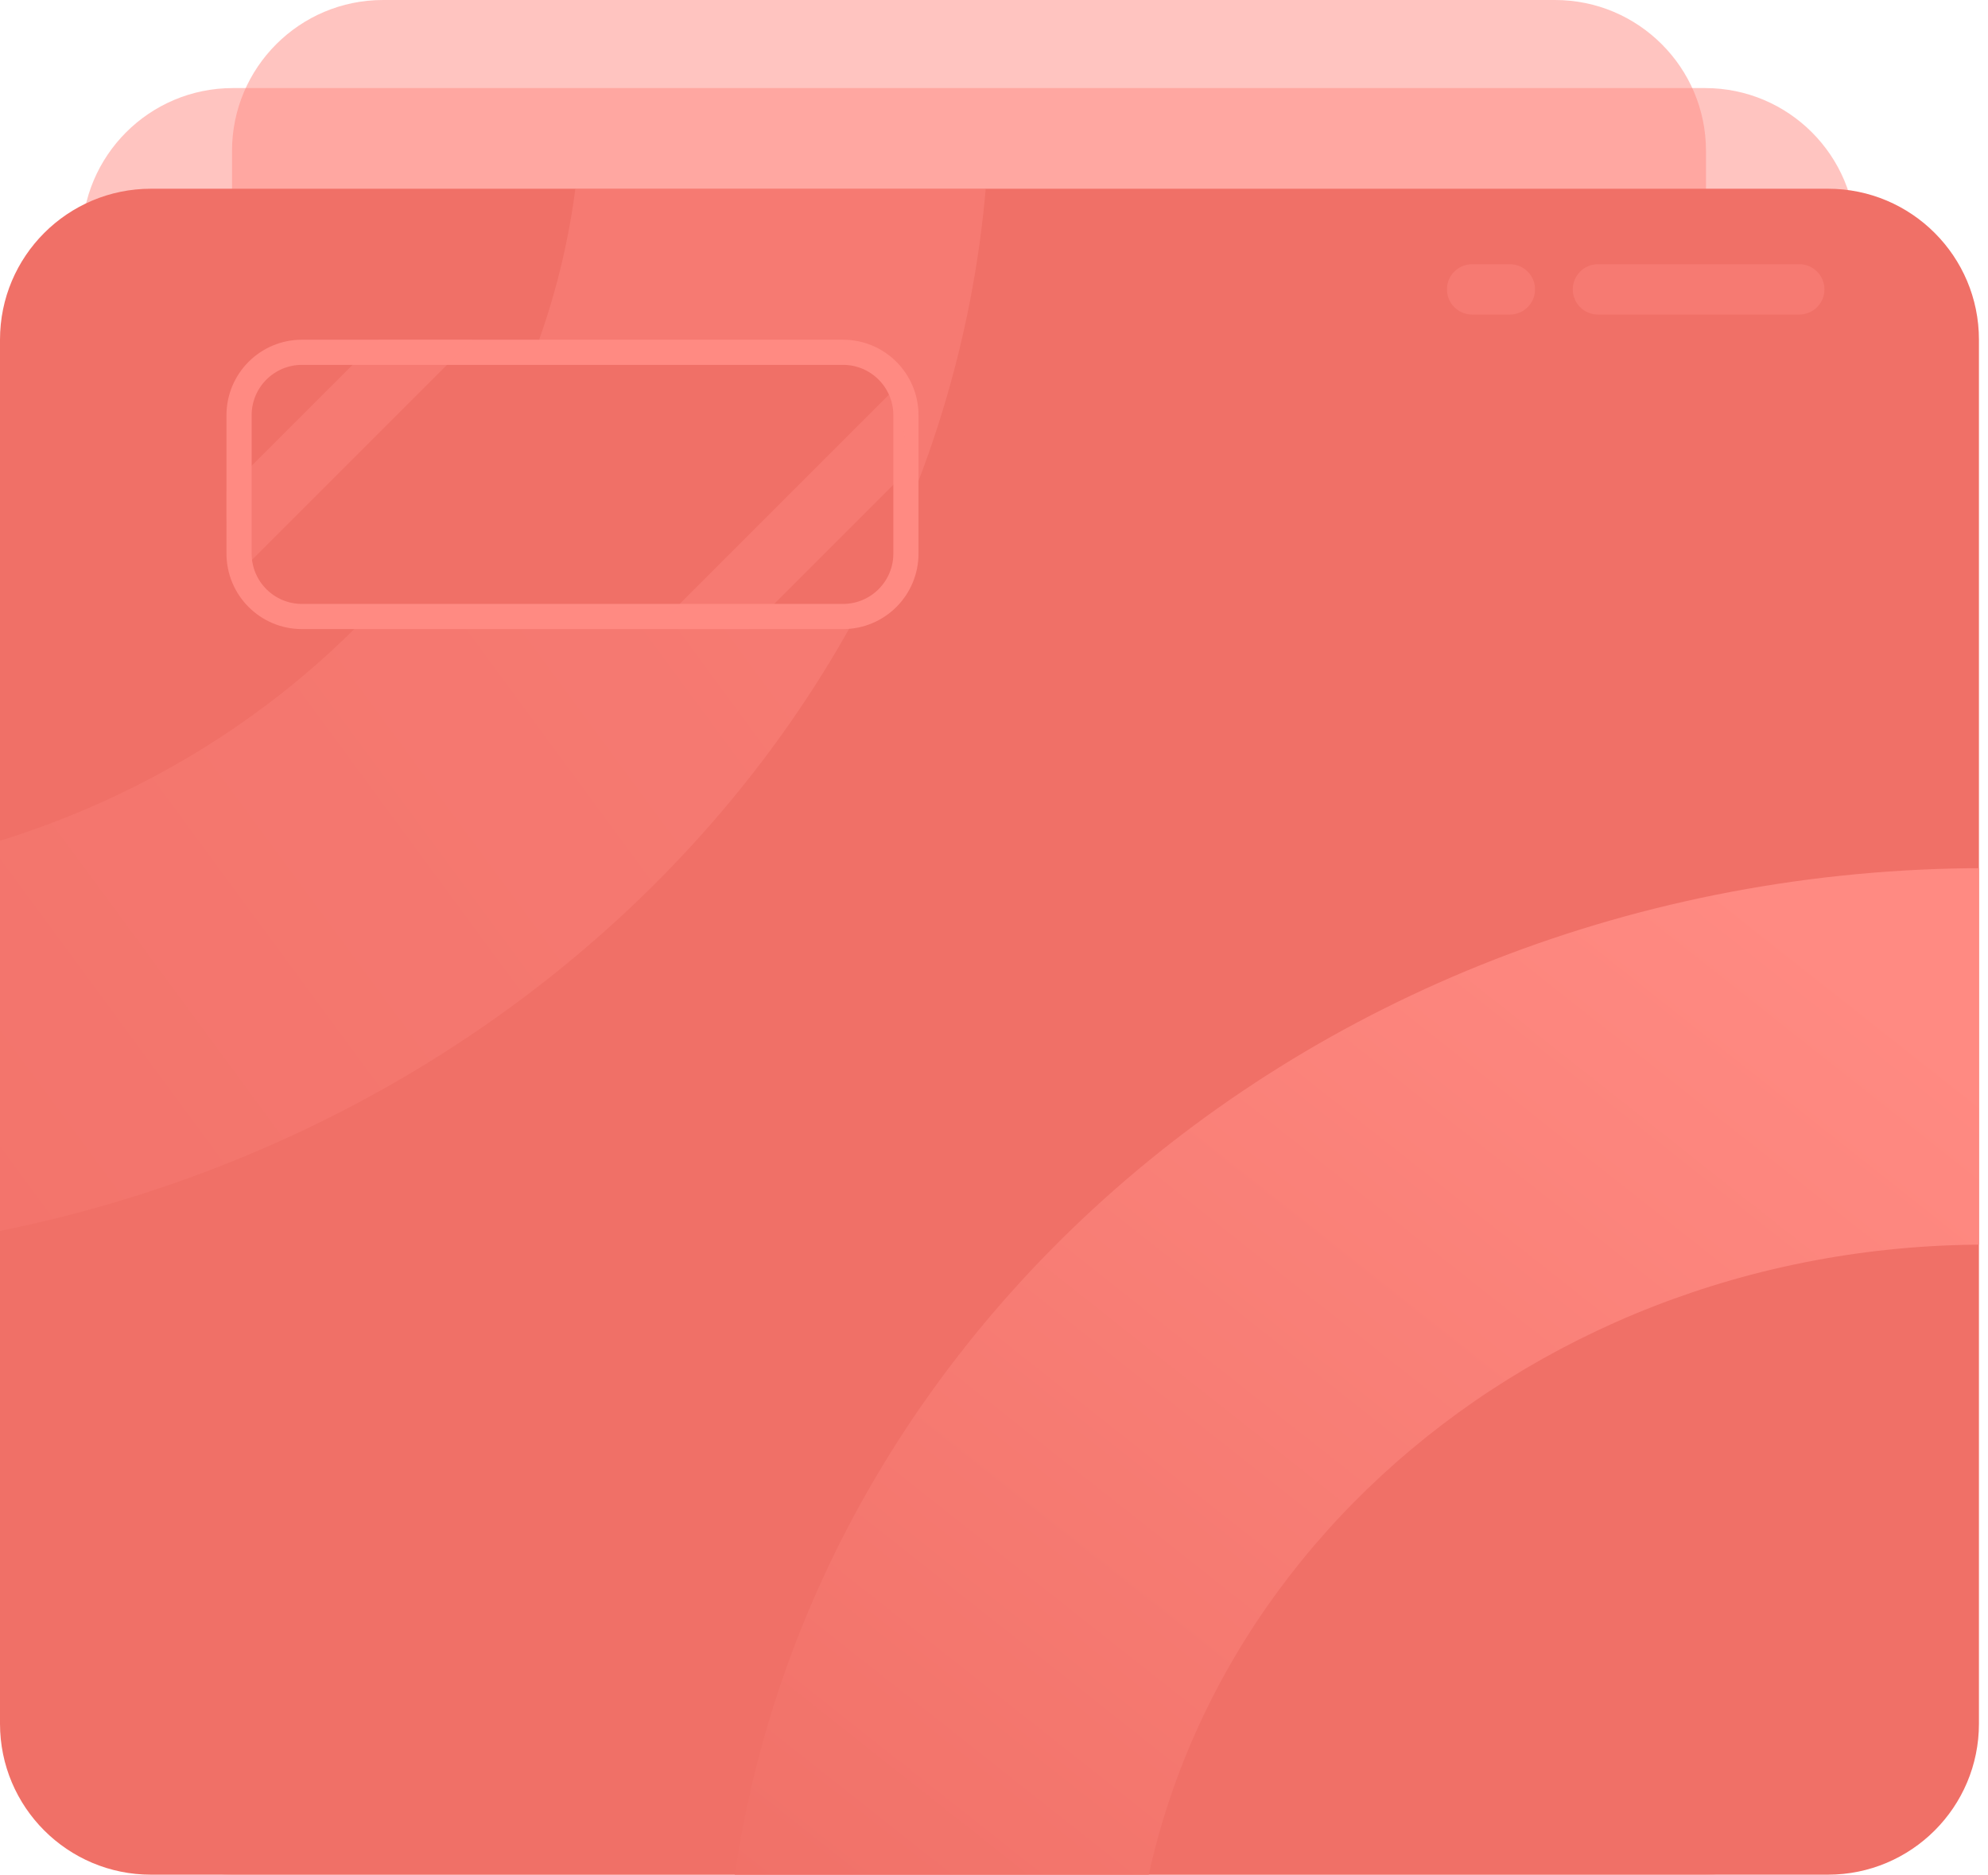
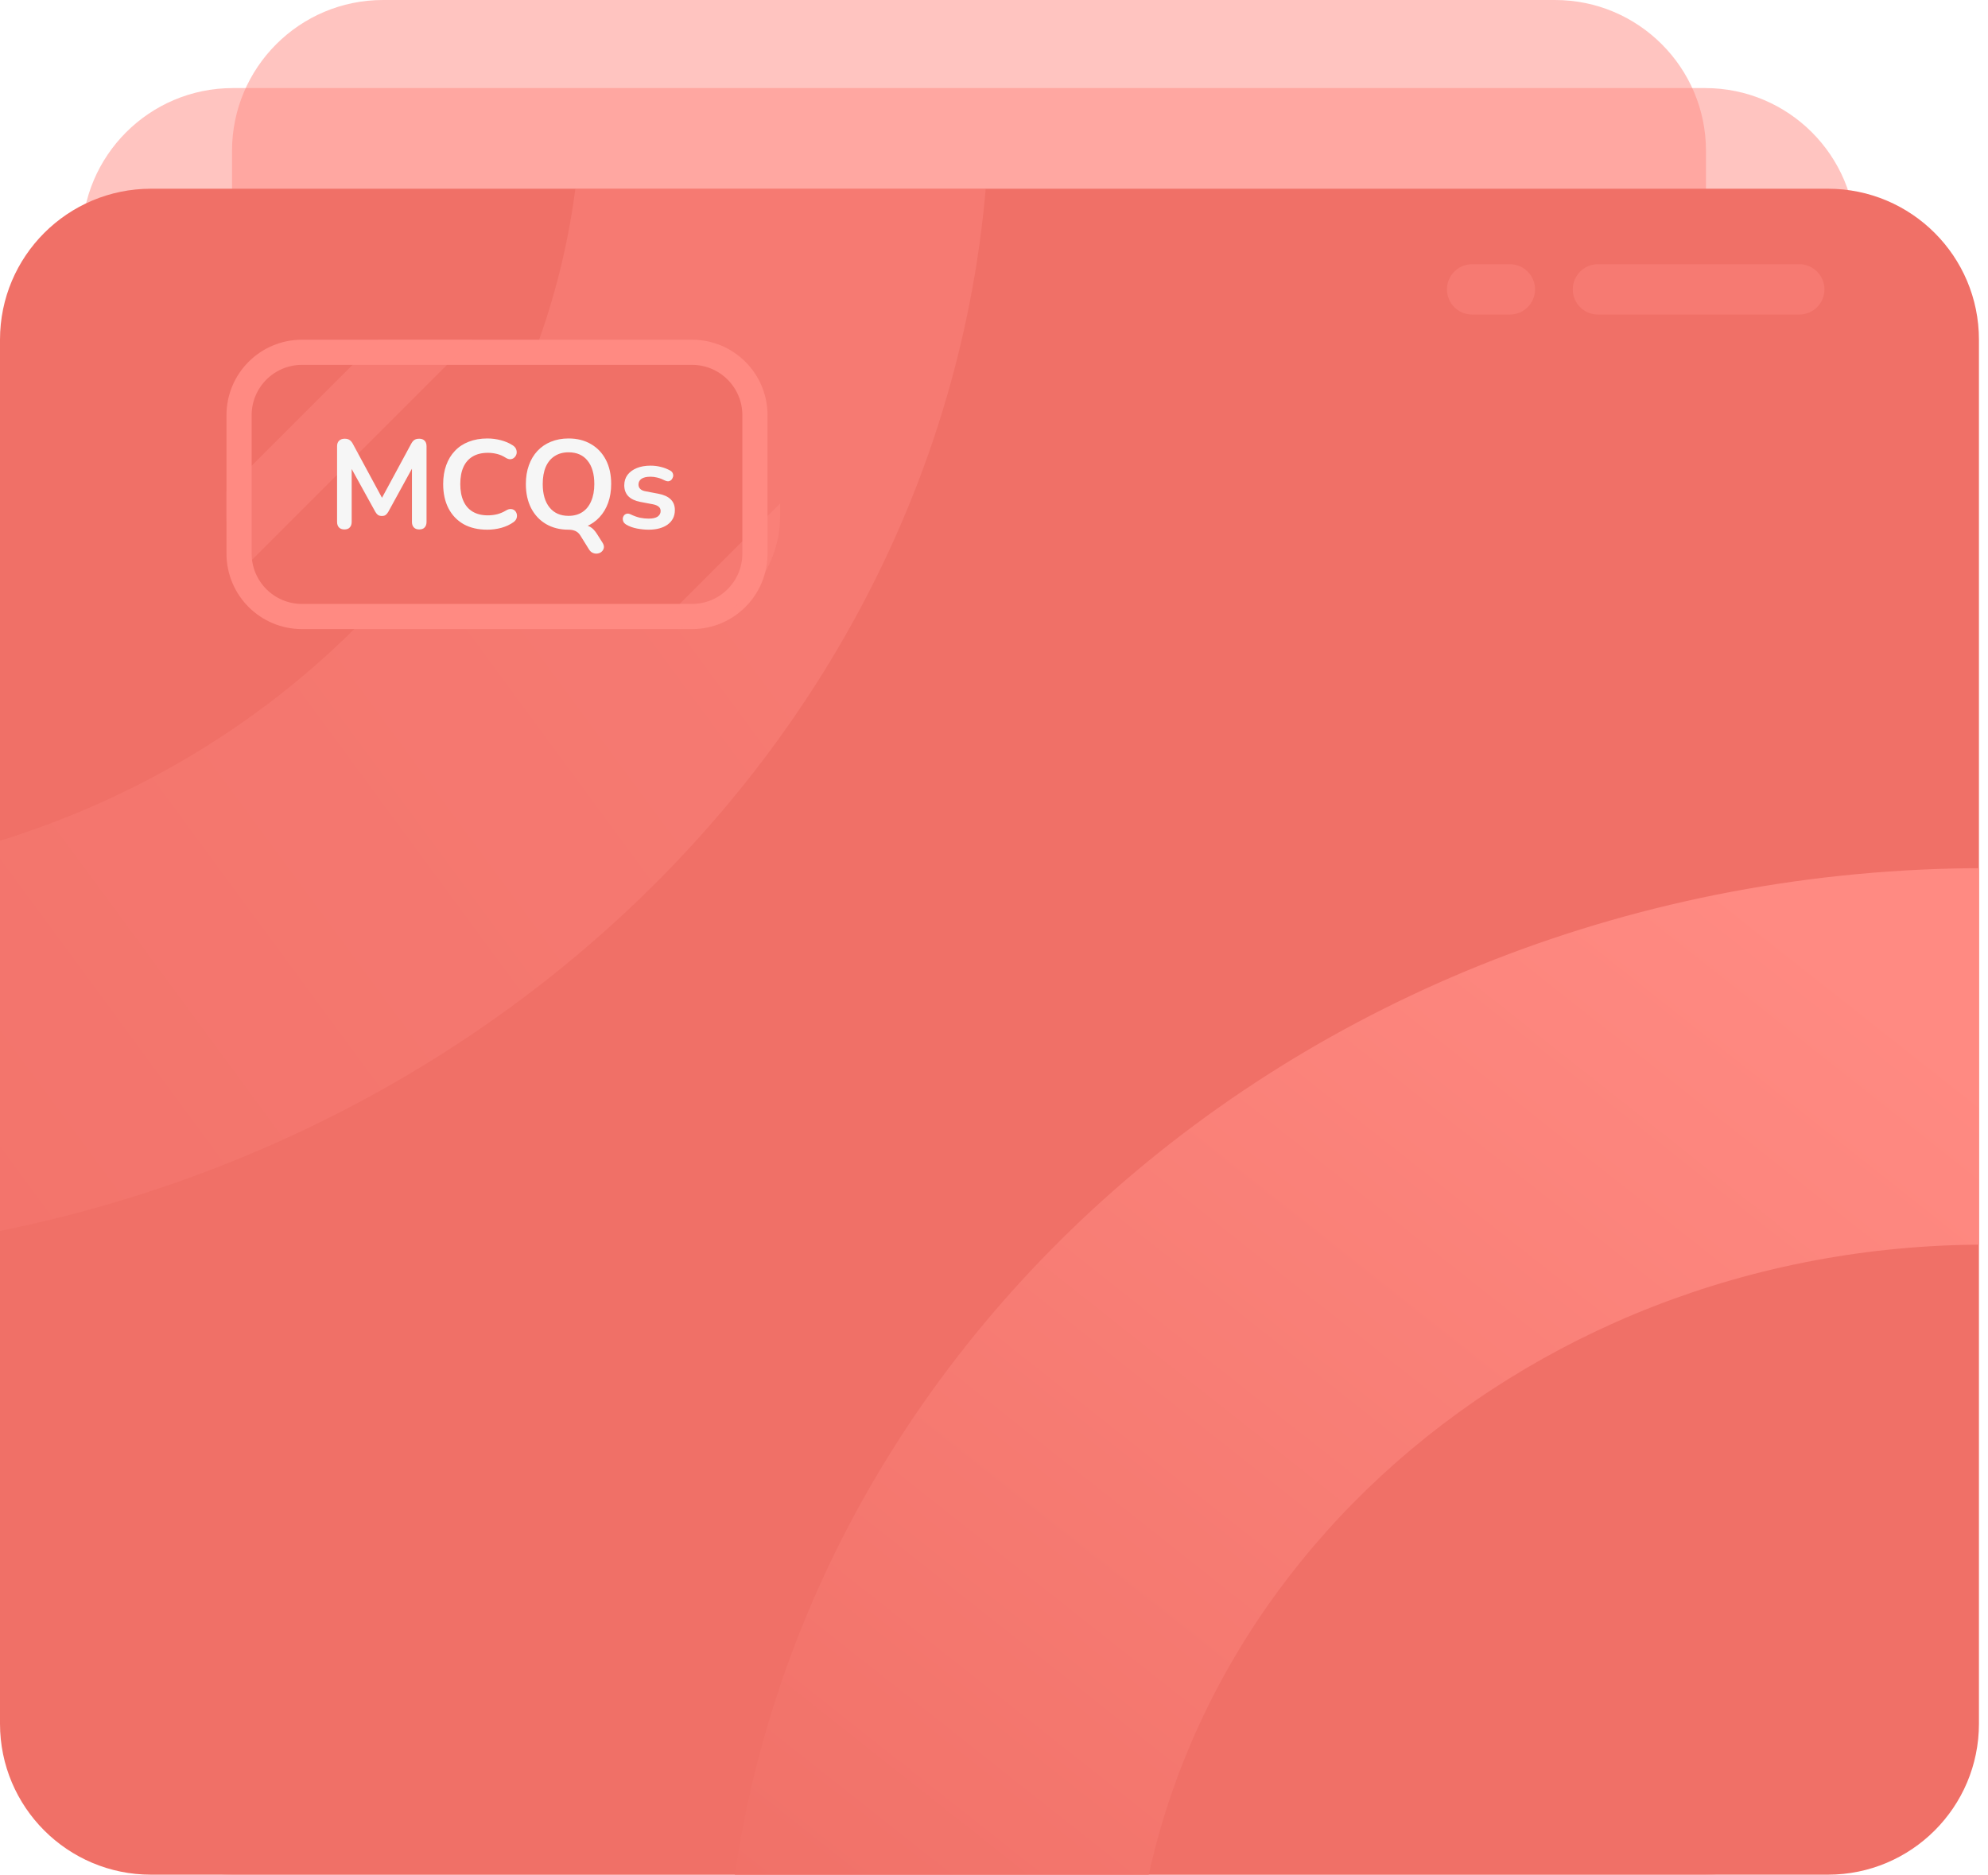
<svg xmlns="http://www.w3.org/2000/svg" width="158" height="149" viewBox="0 0 158 149" fill="none">
  <rect x="18.44" width="117.147" height="142" rx="12" fill="#FF8A82" fill-opacity="0.5" />
  <rect x="6.508" y="7" width="141.01" height="142" rx="12" fill="#FF8A82" fill-opacity="0.5" />
  <rect y="15" width="157.28" height="134" rx="12" fill="#F07067" />
-   <mask id="mask0_278_497" style="mask-type:alpha" maskUnits="userSpaceOnUse" x="0" y="15" width="158" height="134">
+   <mask id="mask0_434_531" style="mask-type:alpha" maskUnits="userSpaceOnUse" x="0" y="15" width="158" height="134">
    <rect y="15" width="157.28" height="134" rx="12" fill="#F07067" />
  </mask>
-   <g mask="url(#mask0_278_497)">
-     <path d="M258.156 161.5C258.156 212.586 213.235 254 157.822 254C102.41 254 57.489 212.586 57.489 161.5C57.489 110.414 102.41 69 157.822 69C213.235 69 258.156 110.414 258.156 161.5ZM89.946 161.5C89.946 196.06 120.335 224.077 157.822 224.077C195.31 224.077 225.699 196.06 225.699 161.5C225.699 126.94 195.31 98.923 157.822 98.923C120.335 98.923 89.946 126.94 89.946 161.5Z" fill="url(#paint0_linear_278_497)" />
-     <path d="M78.668 7.5C78.668 58.586 33.747 100 -21.666 100C-77.079 100 -122 58.586 -122 7.5C-122 -43.586 -77.079 -85 -21.666 -85C33.747 -85 78.668 -43.586 78.668 7.5ZM-89.543 7.5C-89.543 42.06 -59.153 70.077 -21.666 70.077C15.821 70.077 46.21 42.06 46.21 7.5C46.21 -27.06 15.821 -55.077 -21.666 -55.077C-59.153 -55.077 -89.543 -27.06 -89.543 7.5Z" fill="url(#paint1_linear_278_497)" fill-opacity="0.4" />
+   <g mask="url(#mask0_434_531)">
+     <path d="M258.156 161.5C258.156 212.586 213.235 254 157.822 254C102.41 254 57.489 212.586 57.489 161.5C57.489 110.414 102.41 69 157.822 69C213.235 69 258.156 110.414 258.156 161.5ZM89.946 161.5C89.946 196.06 120.335 224.077 157.822 224.077C195.309 224.077 225.699 196.06 225.699 161.5C225.699 126.94 195.309 98.923 157.822 98.923C120.335 98.923 89.946 126.94 89.946 161.5Z" fill="url(#paint0_linear_434_531)" />
+     <path d="M78.668 7.5C78.668 58.586 33.747 100 -21.666 100C-77.079 100 -122 58.586 -122 7.5C-122 -43.586 -77.079 -85 -21.666 -85C33.747 -85 78.668 -43.586 78.668 7.5ZM-89.543 7.5C-89.543 42.06 -59.153 70.077 -21.666 70.077C15.821 70.077 46.21 42.06 46.21 7.5C46.21 -27.06 15.821 -55.077 -21.666 -55.077C-59.153 -55.077 -89.543 -27.06 -89.543 7.5Z" fill="url(#paint1_linear_434_531)" fill-opacity="0.4" />
    <rect x="115" y="21" width="7" height="4" rx="2" fill="#FF8A82" fill-opacity="0.4" />
    <rect x="125" y="21" width="20" height="4" rx="2" fill="#FF8A82" fill-opacity="0.4" />
-     <rect x="19" y="28" width="53" height="21" rx="5" fill="#F07067" stroke="#FF8A82" stroke-width="2" />
-     <mask id="mask1_278_497" style="mask-type:alpha" maskUnits="userSpaceOnUse" x="18" y="27" width="54" height="23">
-       <rect x="19" y="28" width="52" height="21" rx="8" fill="#F07067" stroke="#FF9130" stroke-width="2" />
+     <rect x="19" y="28" width="41" height="21" rx="5" fill="#F07067" stroke="#FF8A82" stroke-width="2" />
+     <mask id="mask1_434_531" style="mask-type:alpha" maskUnits="userSpaceOnUse" x="18" y="27" width="44" height="23">
+       <rect x="19" y="28" width="42" height="21" rx="8" fill="#F07067" stroke="#FF9130" stroke-width="2" />
    </mask>
-     <g mask="url(#mask1_278_497)">
-       <rect x="34.018" y="23" width="5.311" height="28.31" transform="rotate(45 34.0179 23)" fill="#FF8A82" fill-opacity="0.4" />
-       <rect x="73.018" y="29" width="5.311" height="28.31" transform="rotate(45 73.0179 29)" fill="#FF8A82" fill-opacity="0.4" />
+     <g mask="url(#mask1_434_531)">
+       <rect x="34.018" y="23" width="5.311" height="28.31" transform="rotate(45 34.0178 23)" fill="#FF8A82" fill-opacity="0.4" />
+       <rect x="73.018" y="29" width="5.311" height="28.31" transform="rotate(45 73.0178 29)" fill="#FF8A82" fill-opacity="0.4" />
+       <path d="M27.37 42.08C27.183 42.08 27.04 42.027 26.94 41.92C26.84 41.813 26.79 41.667 26.79 41.48V35.47C26.79 35.277 26.843 35.13 26.95 35.03C27.057 34.923 27.203 34.87 27.39 34.87C27.557 34.87 27.687 34.903 27.78 34.97C27.88 35.03 27.97 35.137 28.05 35.29L30.52 39.86H30.2L32.67 35.29C32.75 35.137 32.837 35.03 32.93 34.97C33.023 34.903 33.153 34.87 33.32 34.87C33.507 34.87 33.65 34.923 33.75 35.03C33.85 35.13 33.9 35.277 33.9 35.47V41.48C33.9 41.667 33.85 41.813 33.75 41.92C33.657 42.027 33.513 42.08 33.32 42.08C33.133 42.08 32.99 42.027 32.89 41.92C32.79 41.813 32.74 41.667 32.74 41.48V36.85H32.96L30.86 40.68C30.793 40.793 30.723 40.877 30.65 40.93C30.577 40.983 30.477 41.01 30.35 41.01C30.223 41.01 30.12 40.983 30.04 40.93C29.96 40.87 29.89 40.787 29.83 40.68L27.71 36.84H27.95V41.48C27.95 41.667 27.9 41.813 27.8 41.92C27.707 42.027 27.563 42.08 27.37 42.08ZM38.732 42.1C37.998 42.1 37.368 41.953 36.842 41.66C36.322 41.36 35.922 40.94 35.642 40.4C35.362 39.853 35.222 39.21 35.222 38.47C35.222 37.917 35.302 37.42 35.462 36.98C35.622 36.533 35.852 36.153 36.152 35.84C36.452 35.52 36.818 35.277 37.252 35.11C37.692 34.937 38.185 34.85 38.732 34.85C39.098 34.85 39.458 34.897 39.812 34.99C40.165 35.083 40.475 35.217 40.742 35.39C40.882 35.477 40.975 35.583 41.022 35.71C41.068 35.83 41.078 35.95 41.052 36.07C41.025 36.183 40.968 36.28 40.882 36.36C40.802 36.44 40.698 36.487 40.572 36.5C40.452 36.507 40.318 36.463 40.172 36.37C39.965 36.237 39.742 36.14 39.502 36.08C39.262 36.02 39.018 35.99 38.772 35.99C38.298 35.99 37.898 36.087 37.572 36.28C37.245 36.473 36.998 36.753 36.832 37.12C36.665 37.487 36.582 37.937 36.582 38.47C36.582 38.997 36.665 39.447 36.832 39.82C36.998 40.193 37.245 40.477 37.572 40.67C37.898 40.863 38.298 40.96 38.772 40.96C39.025 40.96 39.275 40.93 39.522 40.87C39.768 40.803 40.002 40.703 40.222 40.57C40.368 40.483 40.498 40.447 40.612 40.46C40.732 40.467 40.832 40.507 40.912 40.58C40.992 40.653 41.045 40.747 41.072 40.86C41.098 40.967 41.092 41.08 41.052 41.2C41.012 41.313 40.932 41.413 40.812 41.5C40.545 41.693 40.225 41.843 39.852 41.95C39.485 42.05 39.112 42.1 38.732 42.1ZM47.884 43.13C47.977 43.277 48.014 43.41 47.994 43.53C47.974 43.65 47.921 43.75 47.834 43.83C47.747 43.917 47.641 43.97 47.514 43.99C47.387 44.017 47.261 44.003 47.134 43.95C47.007 43.903 46.901 43.81 46.814 43.67L46.124 42.56C46.031 42.407 45.904 42.29 45.744 42.21C45.591 42.137 45.401 42.1 45.174 42.1L46.164 41.71C46.477 41.71 46.727 41.767 46.914 41.88C47.101 41.987 47.281 42.177 47.454 42.45L47.884 43.13ZM45.184 42.1C44.504 42.1 43.907 41.95 43.394 41.65C42.887 41.35 42.494 40.93 42.214 40.39C41.934 39.843 41.794 39.203 41.794 38.47C41.794 37.917 41.874 37.42 42.034 36.98C42.194 36.533 42.421 36.153 42.714 35.84C43.014 35.52 43.371 35.277 43.784 35.11C44.204 34.937 44.671 34.85 45.184 34.85C45.871 34.85 46.467 35 46.974 35.3C47.481 35.593 47.874 36.01 48.154 36.55C48.434 37.09 48.574 37.727 48.574 38.46C48.574 39.013 48.494 39.513 48.334 39.96C48.174 40.407 47.944 40.79 47.644 41.11C47.351 41.43 46.994 41.677 46.574 41.85C46.161 42.017 45.697 42.1 45.184 42.1ZM45.184 41C45.617 41 45.984 40.9 46.284 40.7C46.591 40.5 46.824 40.21 46.984 39.83C47.151 39.45 47.234 38.997 47.234 38.47C47.234 37.67 47.054 37.05 46.694 36.61C46.341 36.17 45.837 35.95 45.184 35.95C44.757 35.95 44.391 36.05 44.084 36.25C43.777 36.443 43.541 36.73 43.374 37.11C43.214 37.483 43.134 37.937 43.134 38.47C43.134 39.263 43.314 39.883 43.674 40.33C44.034 40.777 44.537 41 45.184 41ZM51.545 42.1C51.259 42.1 50.956 42.07 50.636 42.01C50.316 41.95 50.029 41.847 49.776 41.7C49.669 41.633 49.592 41.557 49.545 41.47C49.505 41.377 49.489 41.287 49.495 41.2C49.509 41.107 49.542 41.027 49.596 40.96C49.656 40.893 49.729 40.85 49.816 40.83C49.909 40.81 50.009 40.827 50.115 40.88C50.382 41.007 50.632 41.097 50.865 41.15C51.099 41.197 51.329 41.22 51.556 41.22C51.876 41.22 52.112 41.167 52.266 41.06C52.425 40.947 52.505 40.8 52.505 40.62C52.505 40.467 52.452 40.35 52.346 40.27C52.245 40.183 52.092 40.12 51.886 40.08L50.886 39.89C50.472 39.81 50.156 39.66 49.935 39.44C49.722 39.213 49.615 38.923 49.615 38.57C49.615 38.25 49.702 37.973 49.876 37.74C50.056 37.507 50.302 37.327 50.615 37.2C50.929 37.073 51.289 37.01 51.696 37.01C51.989 37.01 52.262 37.043 52.516 37.11C52.776 37.17 53.026 37.267 53.266 37.4C53.365 37.453 53.432 37.523 53.465 37.61C53.505 37.697 53.516 37.787 53.495 37.88C53.475 37.967 53.435 38.047 53.376 38.12C53.316 38.187 53.239 38.23 53.145 38.25C53.059 38.263 52.959 38.243 52.846 38.19C52.639 38.083 52.439 38.007 52.245 37.96C52.059 37.913 51.879 37.89 51.706 37.89C51.379 37.89 51.136 37.947 50.975 38.06C50.822 38.173 50.745 38.323 50.745 38.51C50.745 38.65 50.792 38.767 50.886 38.86C50.979 38.953 51.122 39.017 51.316 39.05L52.316 39.24C52.749 39.32 53.075 39.467 53.295 39.68C53.522 39.893 53.636 40.18 53.636 40.54C53.636 41.027 53.446 41.41 53.066 41.69C52.685 41.963 52.179 42.1 51.545 42.1Z" fill="#F6F6F6" />
    </g>
  </g>
  <defs>
-     <linearGradient id="paint0_linear_278_497" x1="157.822" y1="69" x2="38.5" y2="220" gradientUnits="userSpaceOnUse">
+     <linearGradient id="paint0_linear_434_531" x1="157.822" y1="69" x2="38.5" y2="220" gradientUnits="userSpaceOnUse">
      <stop offset="0.068" stop-color="#FF8A82" />
      <stop offset="0.672" stop-color="#F07067" />
    </linearGradient>
-     <linearGradient id="paint1_linear_278_497" x1="53.5" y1="33.5" x2="-60" y2="117" gradientUnits="userSpaceOnUse">
+     <linearGradient id="paint1_linear_434_531" x1="53.5" y1="33.5" x2="-60" y2="117" gradientUnits="userSpaceOnUse">
      <stop stop-color="#FF8A82" />
      <stop offset="1" stop-color="#F07067" />
    </linearGradient>
  </defs>
</svg>
